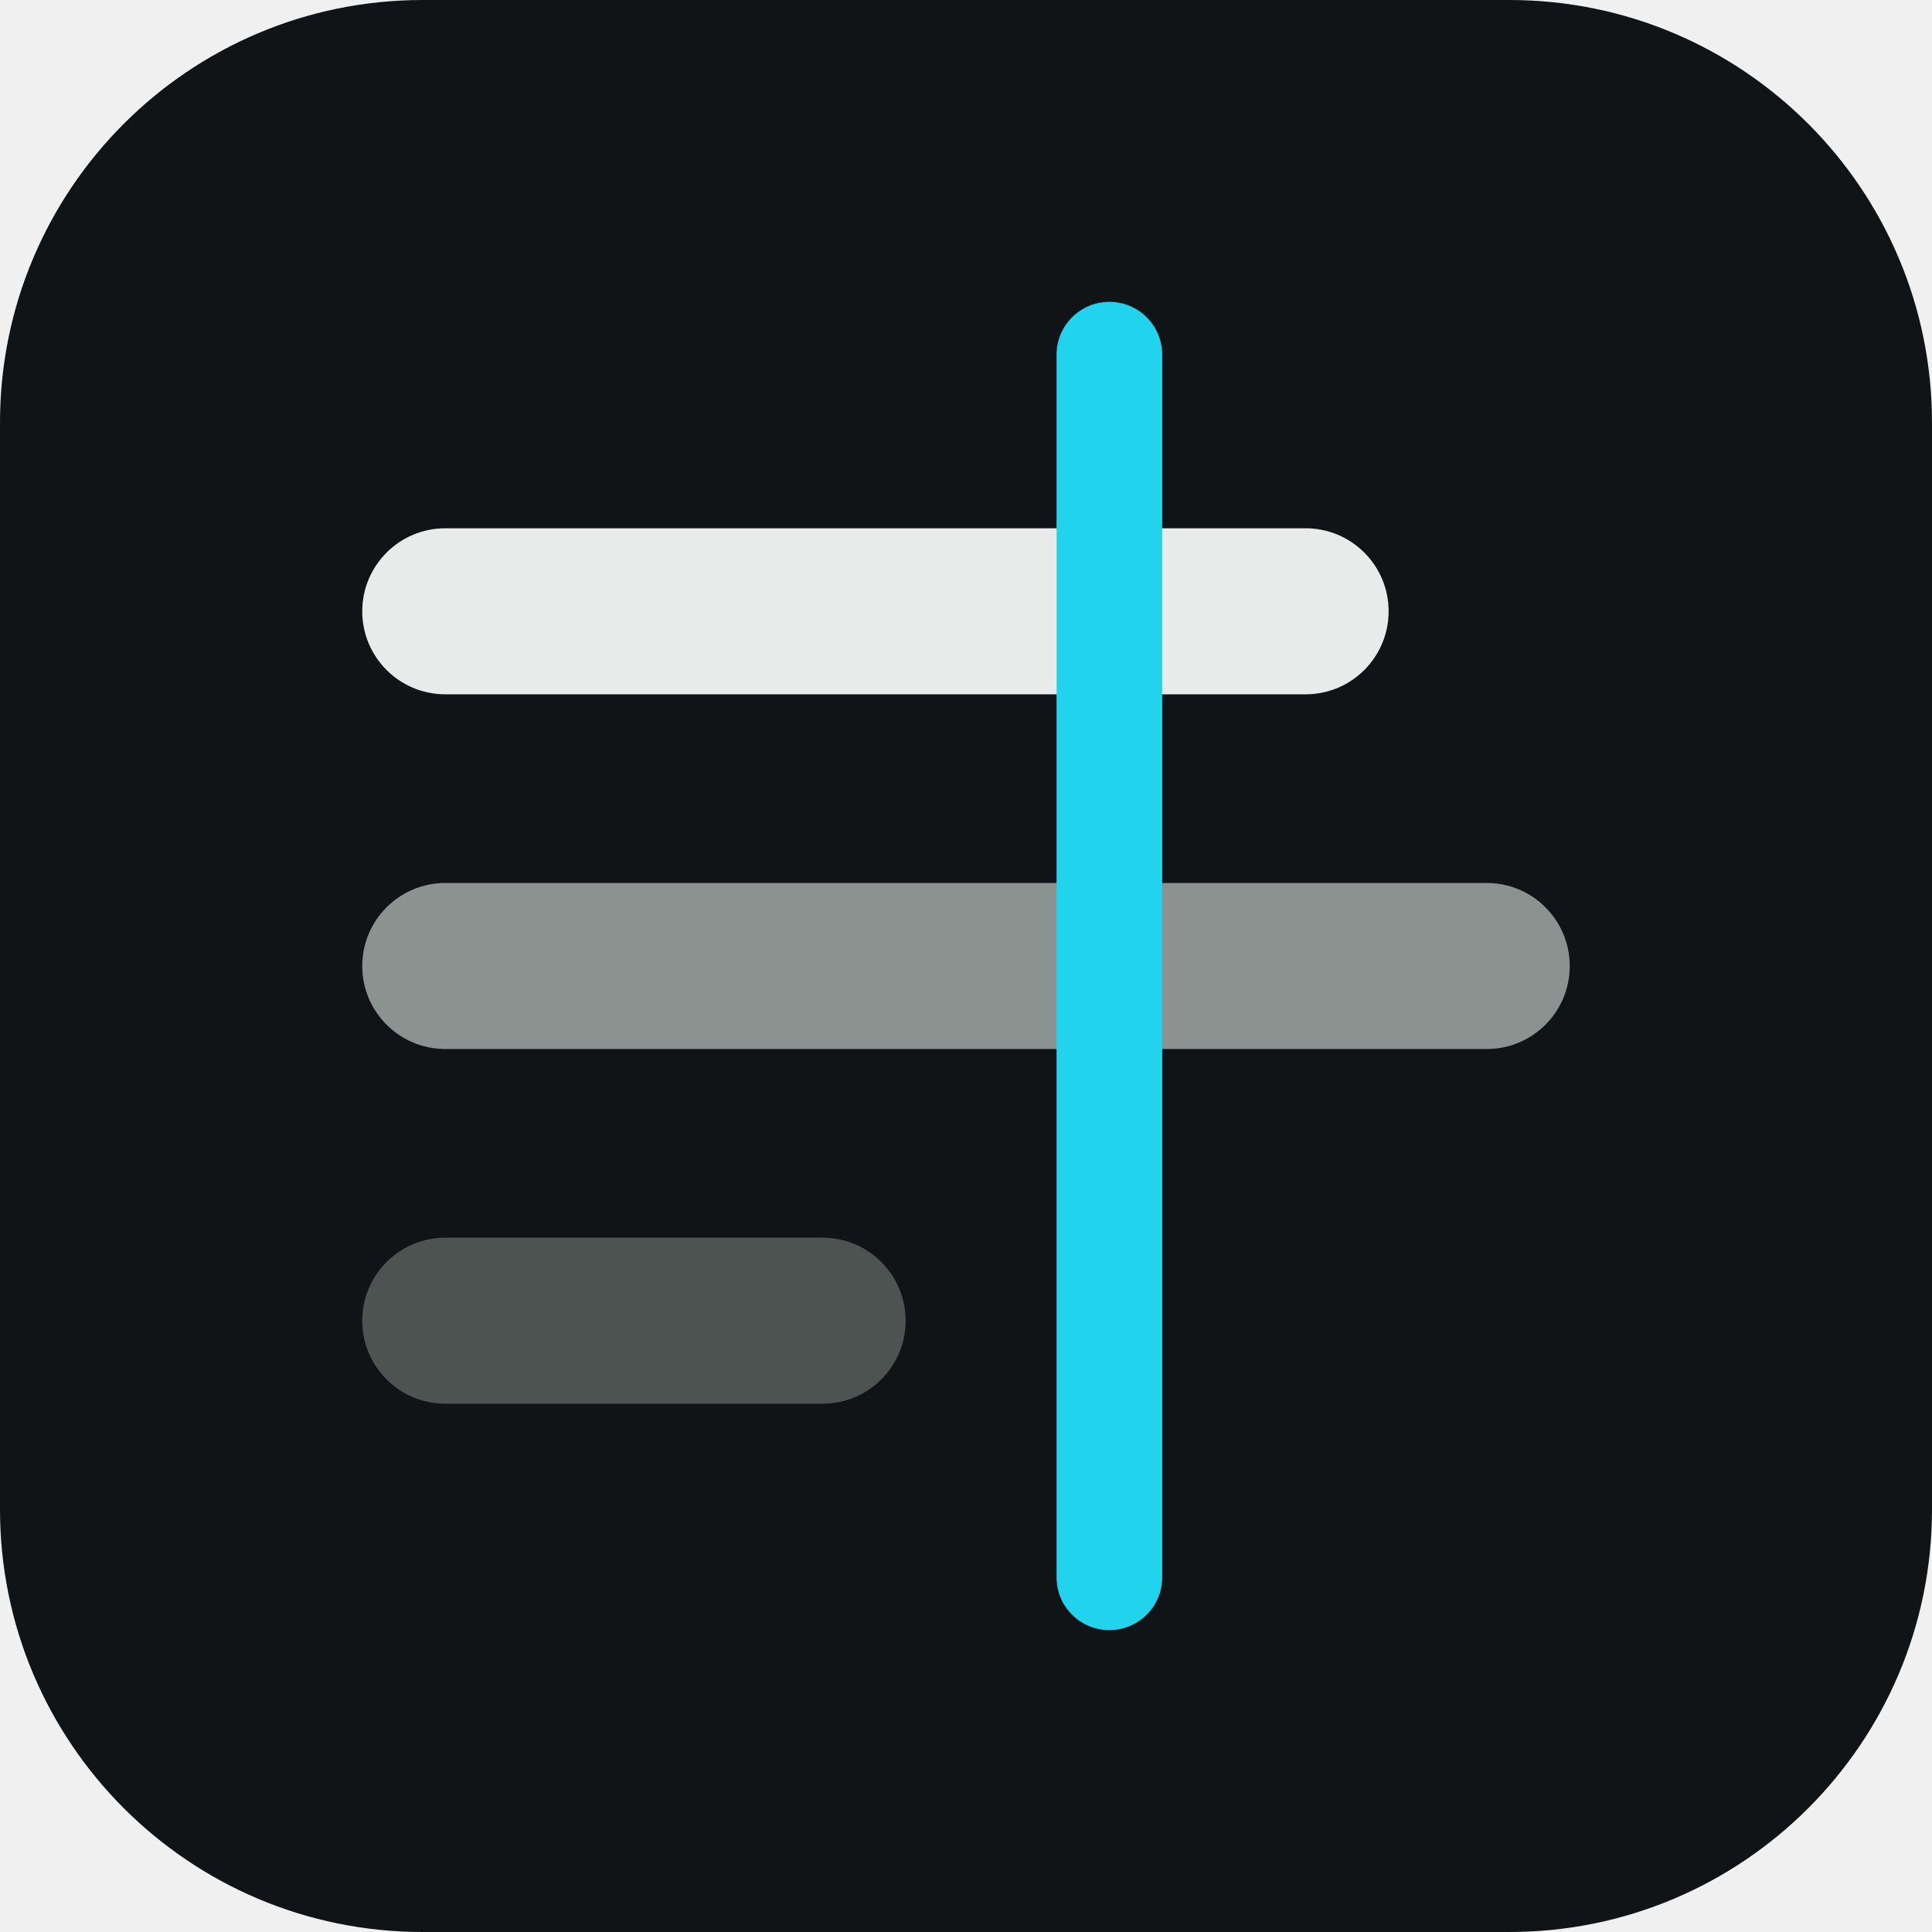
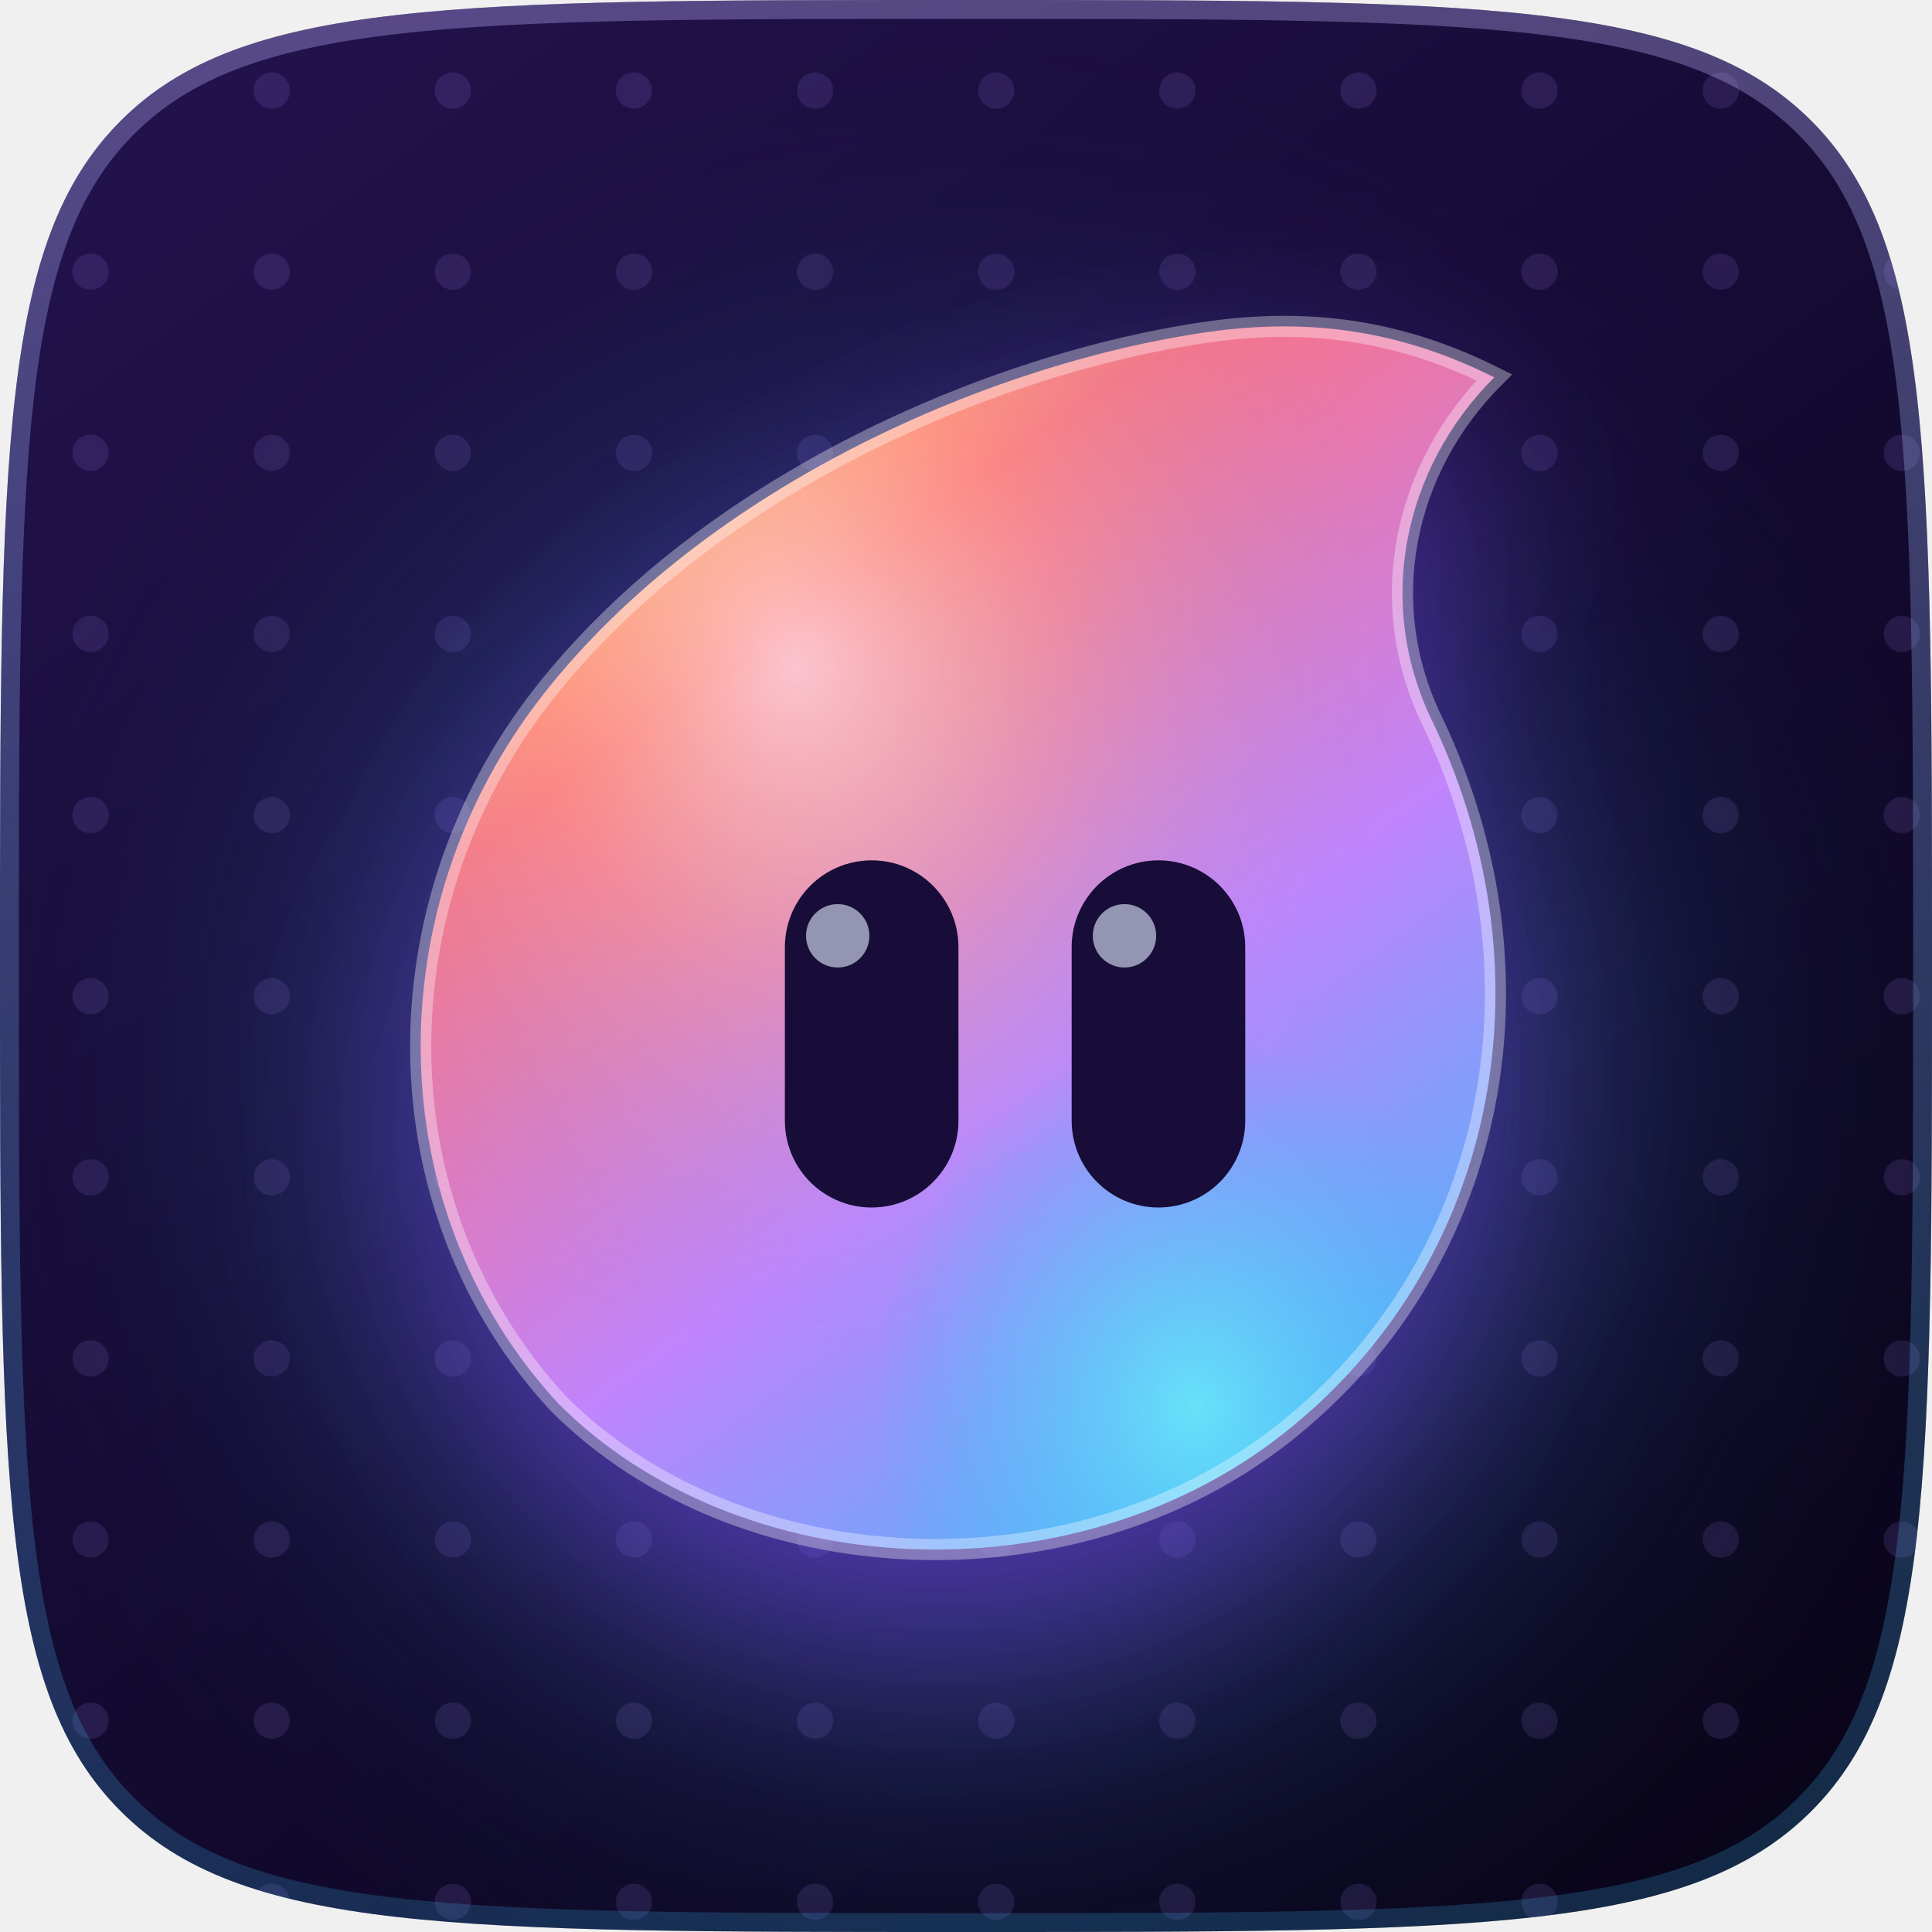
<svg xmlns="http://www.w3.org/2000/svg" viewBox="0 0 128 128" role="img" aria-label="syk logo">
-   <rect width="128" height="128" rx="28" fill="#111416" />
-   <rect x="24" y="35" width="68" height="11" rx="5.5" fill="#e9ebea" />
-   <rect x="24" y="58.5" width="80" height="11" rx="5.5" fill="#8b9391" />
-   <rect x="24" y="82" width="36" height="11" rx="5.5" fill="#4c5351" />
-   <rect x="70" y="20" width="7" height="88" rx="3.5" fill="#22d3ee" />
+   <defs>
+     <clipPath id="sq">
+       <path d="M 64,0 C 98,0 112,0 120,8 C 128,16 128,30 128,64 C 128,98 128,112 120,120 C 112,128 98,128 64,128 C 30,128 16,128 8,120 C 0,112 0,98 0,64 C 0,30 0,16 8,8 C 16,0 30,0 64,0 Z" />
+     </clipPath>
+     <linearGradient id="bg" x1="16" y1="0" x2="112" y2="128" gradientUnits="userSpaceOnUse">
+       <stop offset="0%" stop-color="#22124d" />
+       <stop offset="55%" stop-color="#130a30" />
+       <stop offset="100%" stop-color="#09051a" />
+     </linearGradient>
+     <radialGradient id="halo" cx="50%" cy="56%" r="54%">
+       <stop offset="0%" stop-color="#8b5cf6" stop-opacity="0.48" />
+       <stop offset="50%" stop-color="#38bdf8" stop-opacity="0.18" />
+       <stop offset="100%" stop-color="#09051a" stop-opacity="0" />
+     </radialGradient>
+     <linearGradient id="orb" x1="30" y1="22" x2="90" y2="104" gradientUnits="userSpaceOnUse">
+       <stop offset="0%" stop-color="#ffd166" />
+       <stop offset="28%" stop-color="#fb7185" />
+       <stop offset="62%" stop-color="#c084fc" />
+       <stop offset="100%" stop-color="#38bdf8" />
+     </linearGradient>
+     <radialGradient id="shine" cx="35%" cy="28%" r="55%">
+       <stop offset="0%" stop-color="#ffffff" stop-opacity="0.58" />
+       <stop offset="45%" stop-color="#fde68a" stop-opacity="0.18" />
+       <stop offset="100%" stop-color="#38bdf8" stop-opacity="0" />
+     </radialGradient>
+     <radialGradient id="cyan" cx="72%" cy="88%" r="50%">
+       <stop offset="0%" stop-color="#67e8f9" stop-opacity="0.9" />
+       <stop offset="60%" stop-color="#38bdf8" stop-opacity="0" />
+     </radialGradient>
+     <linearGradient id="rim" x1="0" y1="0" x2="0" y2="128" gradientUnits="userSpaceOnUse">
+       <stop offset="0%" stop-color="#c4b5fd" stop-opacity="0.34" />
+       <stop offset="100%" stop-color="#38bdf8" stop-opacity="0.2" />
+     </linearGradient>
+     <filter id="glow" x="-30%" y="-30%" width="160%" height="160%">
+       <feGaussianBlur stdDeviation="7.5" />
+     </filter>
+     <pattern id="dots" width="12" height="12" patternUnits="userSpaceOnUse">
+       <circle cx="6" cy="6" r="1.2" fill="#a78bfa" opacity="0.14" />
+     </pattern>
+   </defs>
+   <g clip-path="url(#sq)">
+     <rect width="128" height="128" fill="url(#bg)" />
+     <rect width="128" height="128" fill="url(#dots)" />
+     <rect width="128" height="128" fill="url(#halo)" />
+     <path d="M 80,28 C 66,30 47,38 36,52 C 25,66 25,86 37,99 C 49,111 71,112 85,101 C 99,90 103,71 95,54 C 91,46 93,37 99,31 C 93,28 87,27 80,28 Z" fill="#7c3aed" opacity="0.58" filter="url(#glow)" />
+     <path d="M 80,22 C 66,24 47,32 36,46 C 25,60 25,80 37,93 C 49,105 71,106 85,95 C 99,84 103,65 95,48 C 91,40 93,31 99,25 C 93,22 87,21 80,22 Z" fill="url(#orb)" />
+     <path d="M 80,22 C 66,24 47,32 36,46 C 25,60 25,80 37,93 C 49,105 71,106 85,95 C 99,84 103,65 95,48 C 91,40 93,31 99,25 C 93,22 87,21 80,22 Z" fill="url(#shine)" />
+     <path d="M 80,22 C 66,24 47,32 36,46 C 25,60 25,80 37,93 C 49,105 71,106 85,95 C 99,84 103,65 95,48 C 91,40 93,31 99,25 C 93,22 87,21 80,22 Z" fill="url(#cyan)" />
+     <path d="M 80,22 C 66,24 47,32 36,46 C 25,60 25,80 37,93 C 49,105 71,106 85,95 C 99,84 103,65 95,48 C 91,40 93,31 99,25 C 93,22 87,21 80,22 Z" fill="none" stroke="#ffffff" stroke-opacity="0.34" stroke-width="1.4" />
+     <rect x="52" y="57" width="11.5" height="23" rx="5.75" fill="#170d38" />
+     <rect x="71" y="57" width="11.5" height="23" rx="5.75" fill="#170d38" />
+     <circle cx="55.5" cy="62" r="2.1" fill="#e0e7ff" opacity="0.62" />
+     <circle cx="74.5" cy="62" r="2.1" fill="#e0e7ff" opacity="0.62" />
+     <path d="M 64,0 C 98,0 112,0 120,8 C 128,16 128,30 128,64 C 128,98 128,112 120,120 C 112,128 98,128 64,128 C 30,128 16,128 8,120 C 0,112 0,98 0,64 C 0,30 0,16 8,8 C 16,0 30,0 64,0 Z" fill="none" stroke="url(#rim)" stroke-width="2.5" />
+   </g>
</svg>
